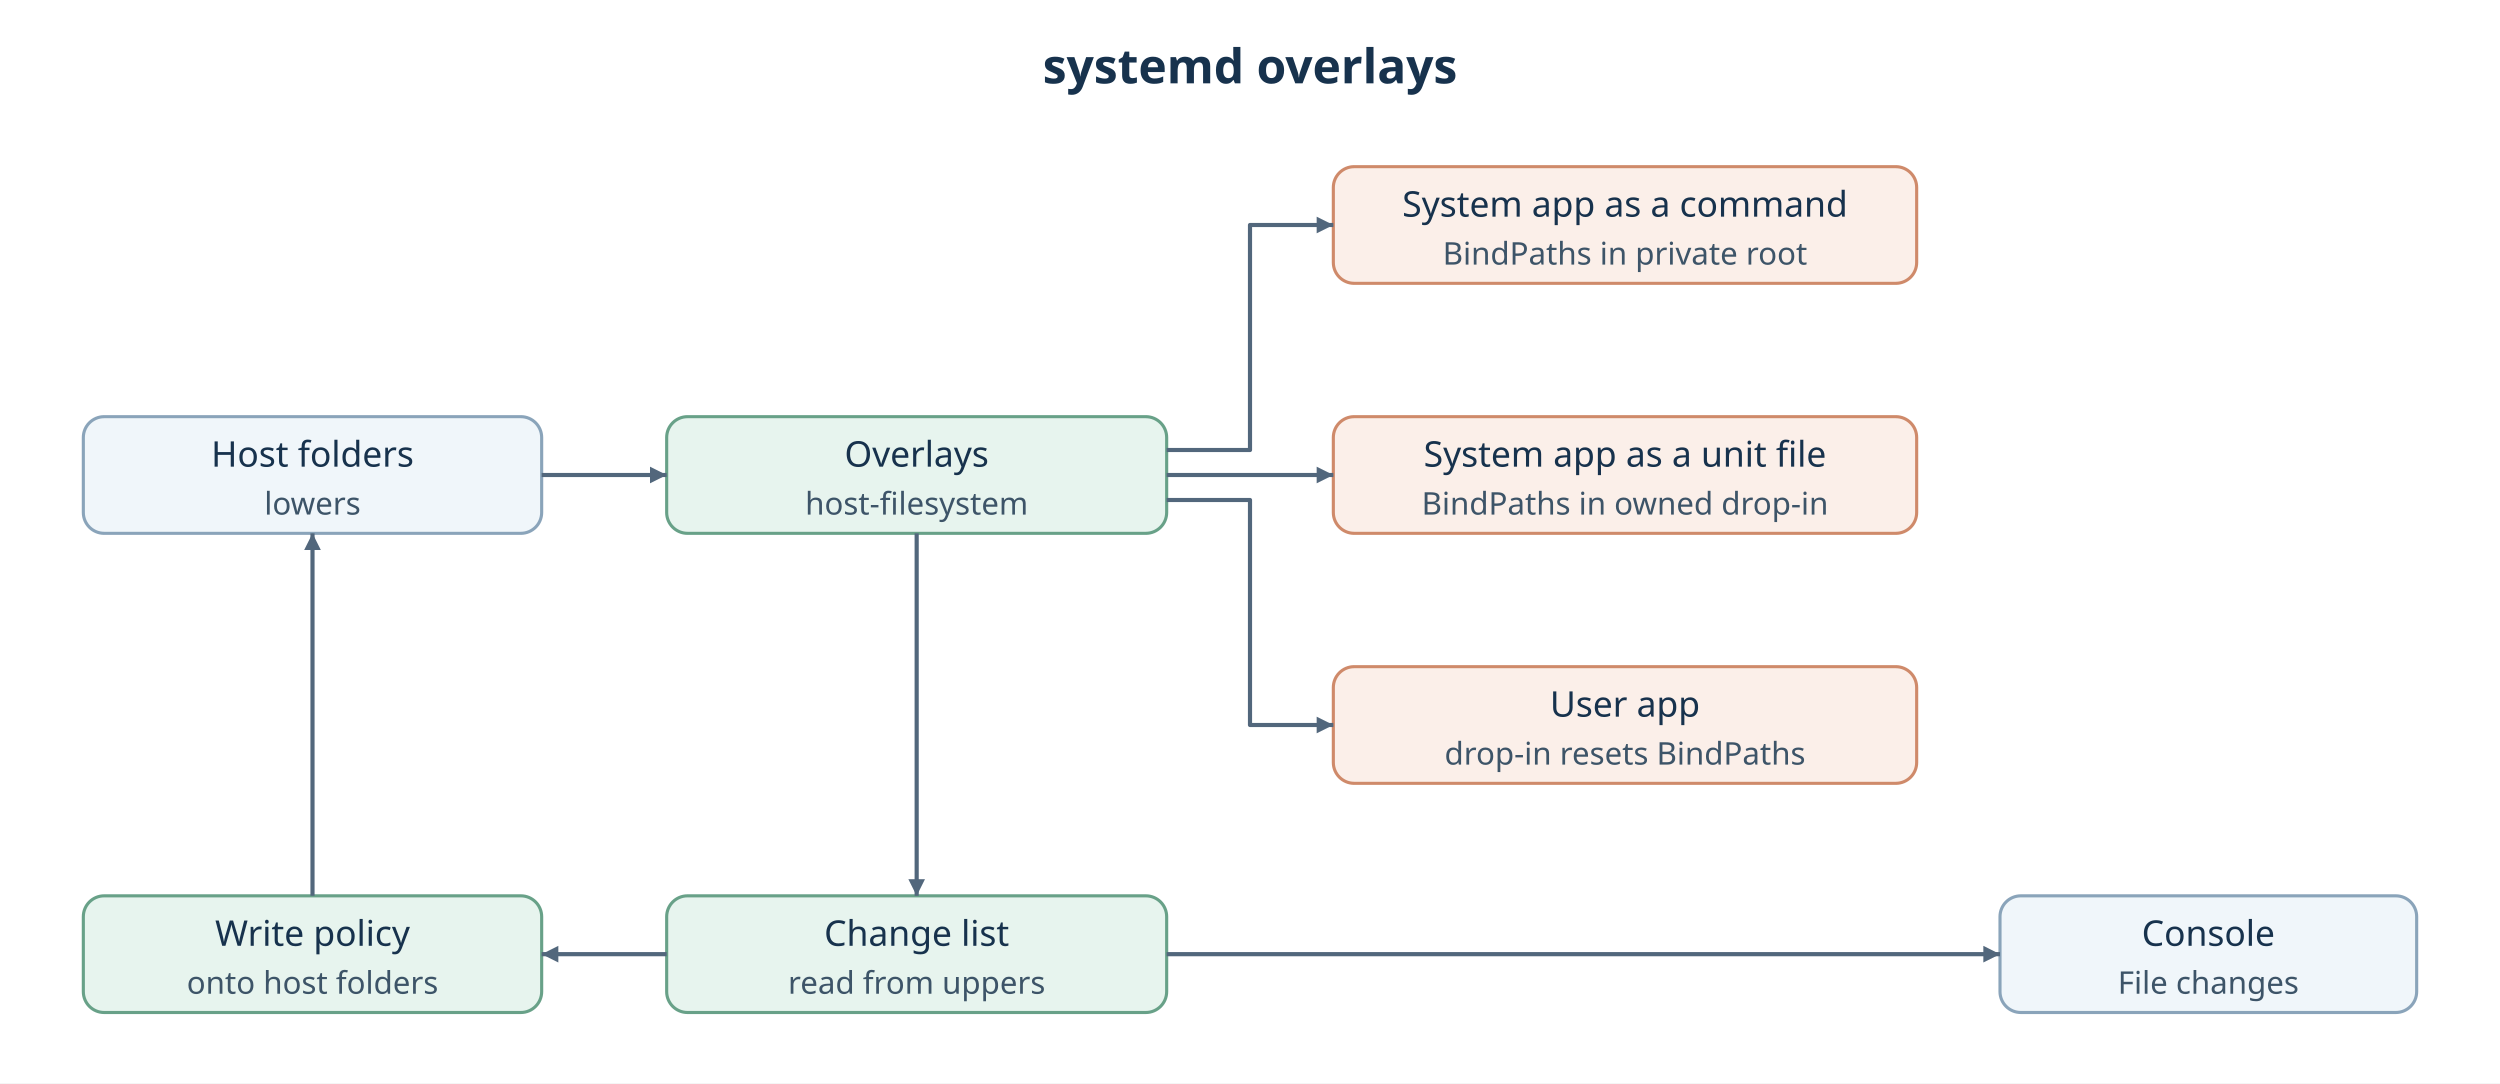
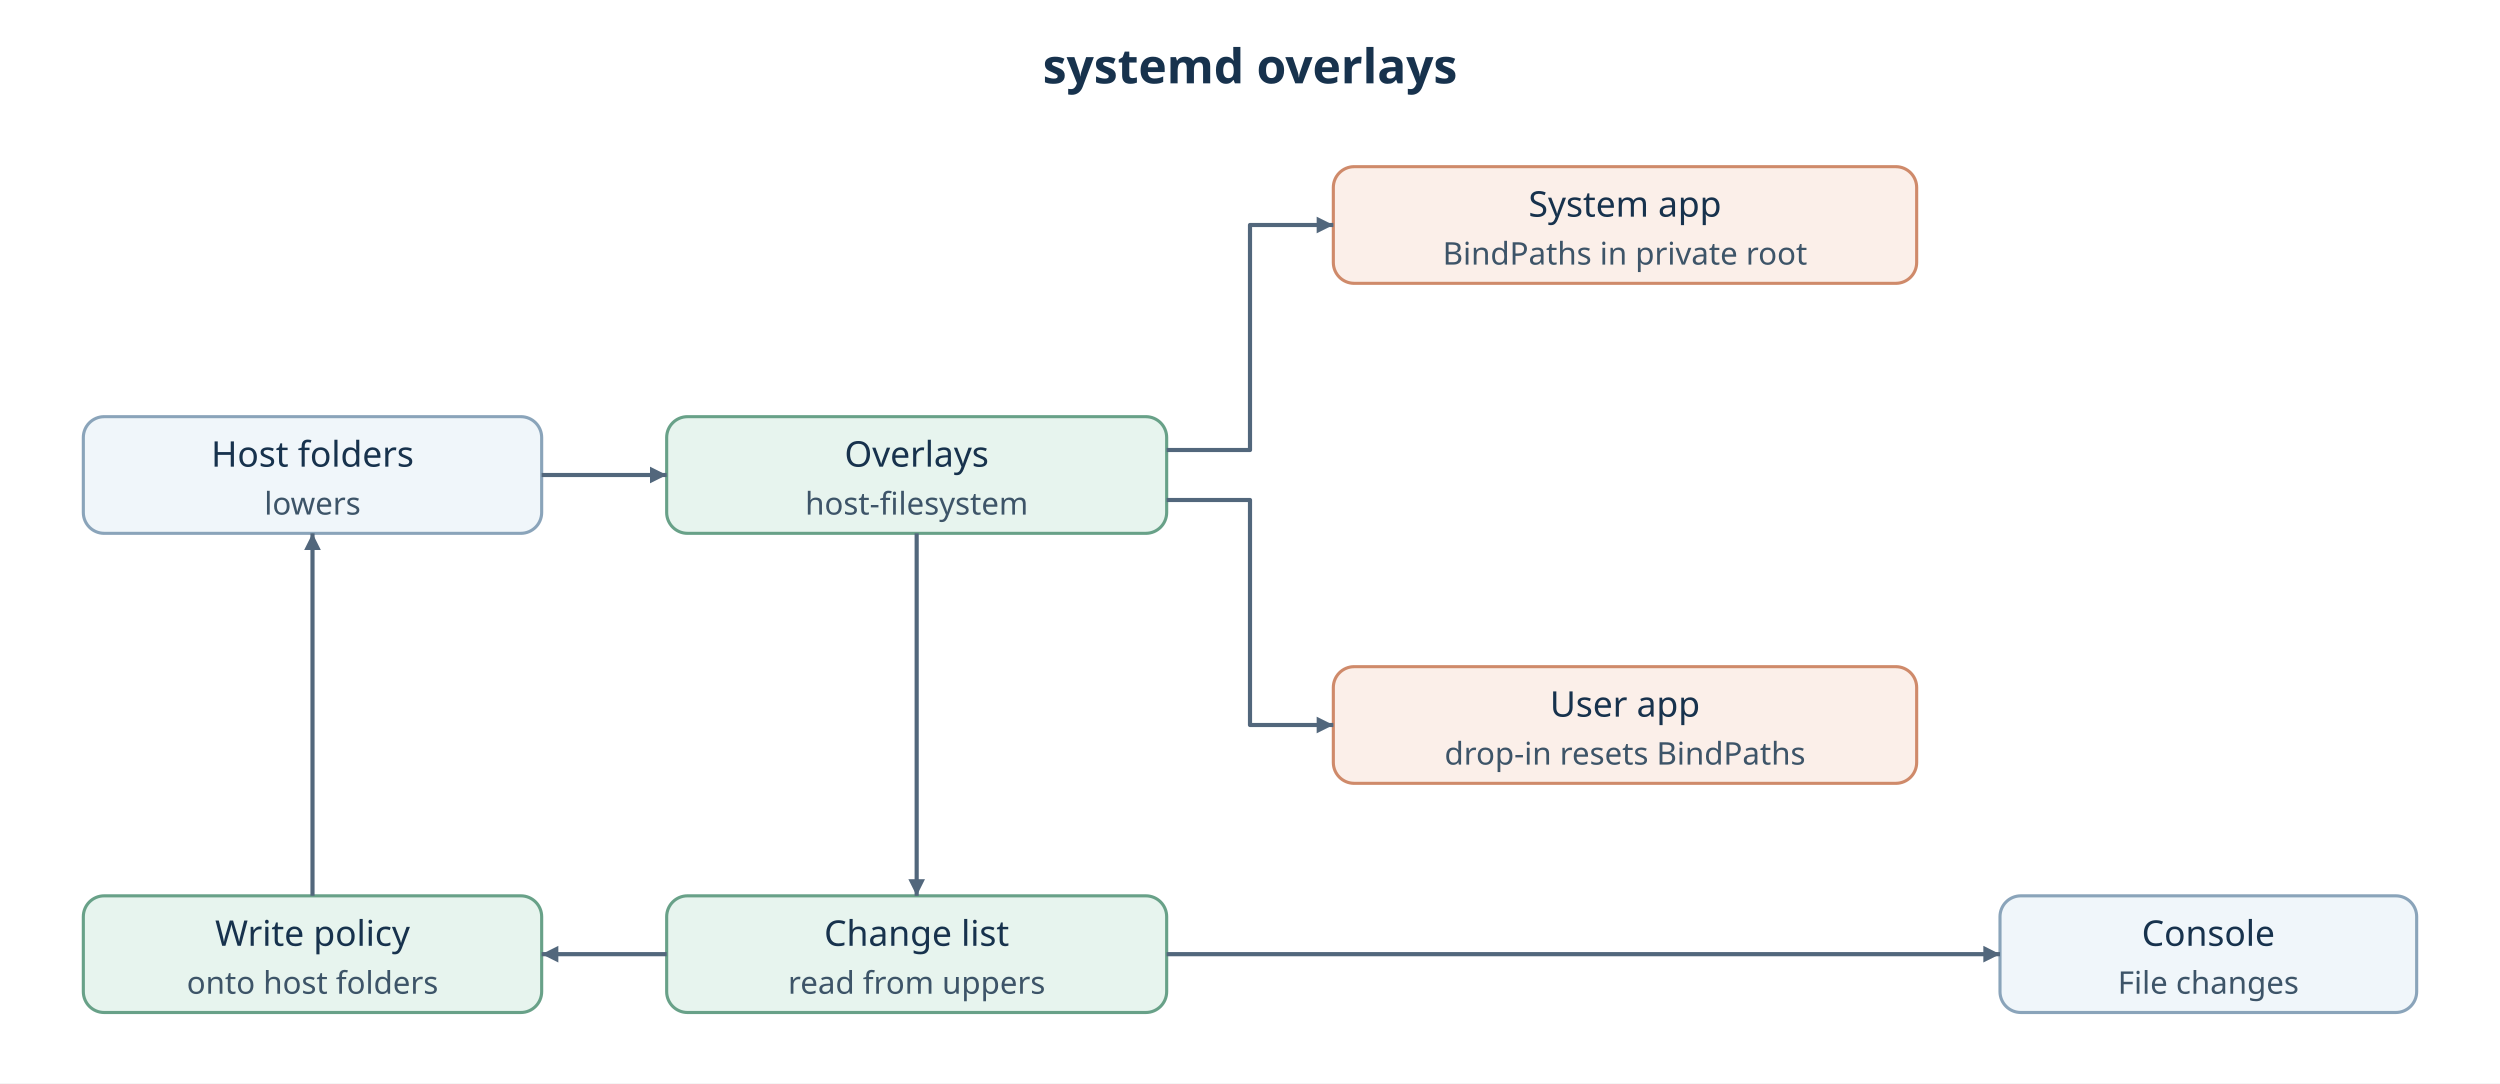
<svg xmlns="http://www.w3.org/2000/svg" width="1200" height="520" viewBox="0 0 1200 520" role="img" aria-labelledby="title desc">
  <defs>
    <marker id="arrow" markerWidth="8" markerHeight="8" refX="8" refY="4" orient="auto" markerUnits="userSpaceOnUse">
      <path d="M0 0 L8 4 L0 8Z" fill="#52677c" />
    </marker>
  </defs>
  <style>text{font:17px sans-serif;fill:#17324d;text-anchor:middle}.title{font-size:23px;font-weight:600}.label{font-size:15px;fill:#3d5468}.base{fill:#f0f6fa;stroke:#8aa4ba;stroke-width:1.5}.overlay{fill:#e7f4ee;stroke:#68a188;stroke-width:1.5}.upper{fill:#fbefe9;stroke:#cf8a6a;stroke-width:1.5}.line{fill:none;stroke:#52677c;stroke-width:2;stroke-linejoin:round;marker-end:url(#arrow)}</style>
  <rect width="1200" height="520" fill="white" />
  <text x="600" y="40" class="title">systemd overlays</text>
  <g id="host">
    <rect x="40" y="200" width="220" height="56" rx="10" class="base" />
    <text x="150" y="224">Host folders</text>
    <text x="150" y="247" class="label">lowers</text>
  </g>
  <g id="overlays">
    <rect x="320" y="200" width="240" height="56" rx="10" class="overlay" />
    <text x="440" y="224">Overlays</text>
    <text x="440" y="247" class="label">host-filesystem</text>
  </g>
  <g id="created">
    <rect x="640" y="80" width="280" height="56" rx="10" class="upper" />
-     <text x="780" y="104">System app as a command</text>
+     <text x="780" y="104">System app</text>
    <text x="780" y="127" class="label">BindPaths in private root</text>
-   </g>
-   <g id="app">
-     <rect x="640" y="200" width="280" height="56" rx="10" class="upper" />
-     <text x="780" y="224">System app as a unit file</text>
-     <text x="780" y="247" class="label">BindPaths in owned drop-in</text>
  </g>
  <g id="own">
    <rect x="640" y="320" width="280" height="56" rx="10" class="upper" />
    <text x="780" y="344">User app</text>
    <text x="780" y="367" class="label">drop-in resets BindPaths</text>
  </g>
  <g id="list">
    <rect x="320" y="430" width="240" height="56" rx="10" class="overlay" />
    <text x="440" y="454">Change list</text>
    <text x="440" y="477" class="label">read from uppers</text>
  </g>
  <g id="policy">
    <rect x="40" y="430" width="220" height="56" rx="10" class="overlay" />
    <text x="150" y="454">Write policy</text>
    <text x="150" y="477" class="label">onto host folders</text>
  </g>
  <g id="console">
    <rect x="960" y="430" width="200" height="56" rx="10" class="base" />
    <text x="1060" y="454">Console</text>
    <text x="1060" y="477" class="label">File changes</text>
  </g>
  <path data-from="host" data-to="overlays" d="M260 228 H320" class="line" />
  <path data-from="overlays" data-to="created" d="M560 216 H600 V108 H640" class="line" />
-   <path data-from="overlays" data-to="app" d="M560 228 H640" class="line" />
  <path data-from="overlays" data-to="own" d="M560 240 H600 V348 H640" class="line" />
  <path data-from="overlays" data-to="list" d="M440 256 V430" class="line" />
  <path data-from="list" data-to="policy" d="M320 458 H260" class="line" />
  <path data-from="list" data-to="console" d="M560 458 H960" class="line" />
  <path data-from="policy" data-to="host" d="M150 430 V256" class="line" />
</svg>
